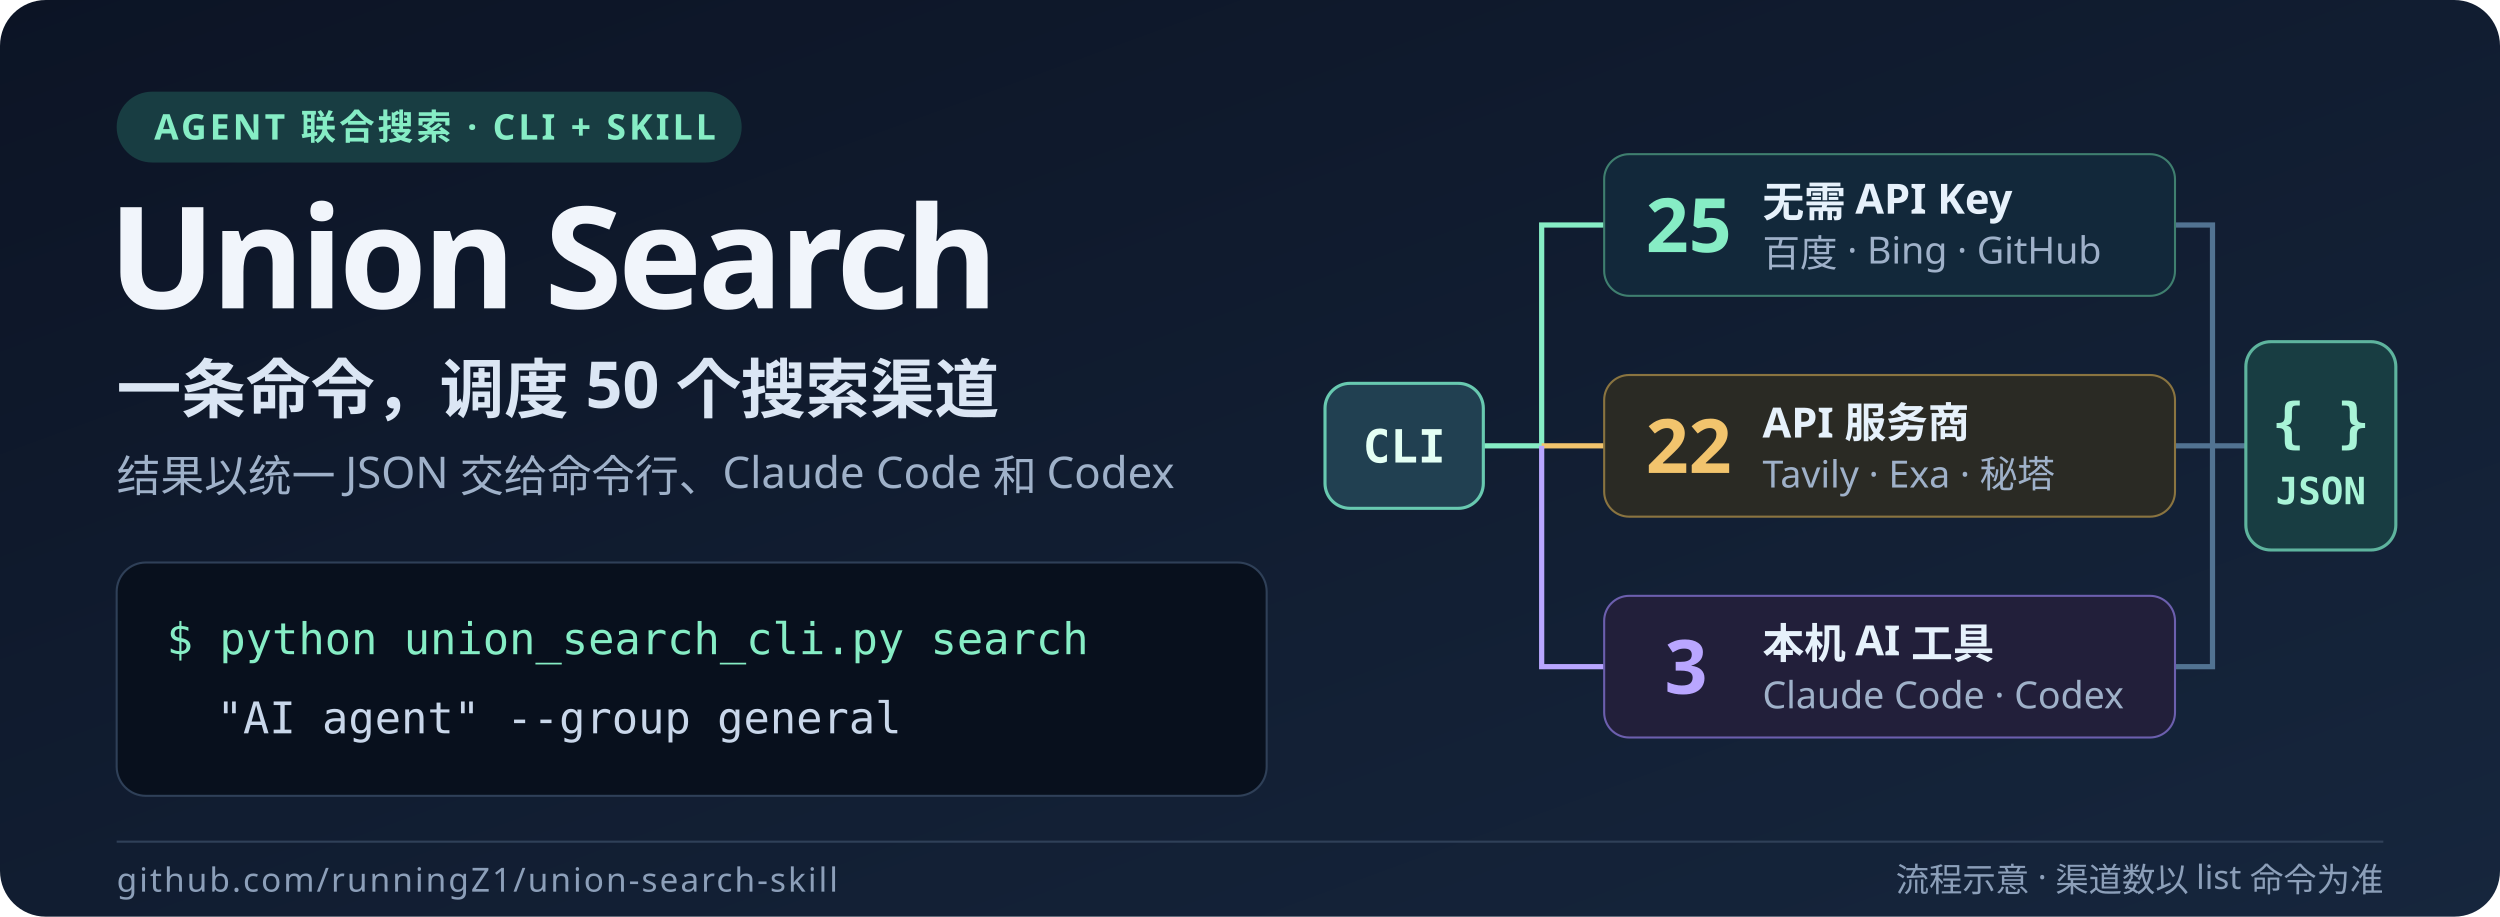
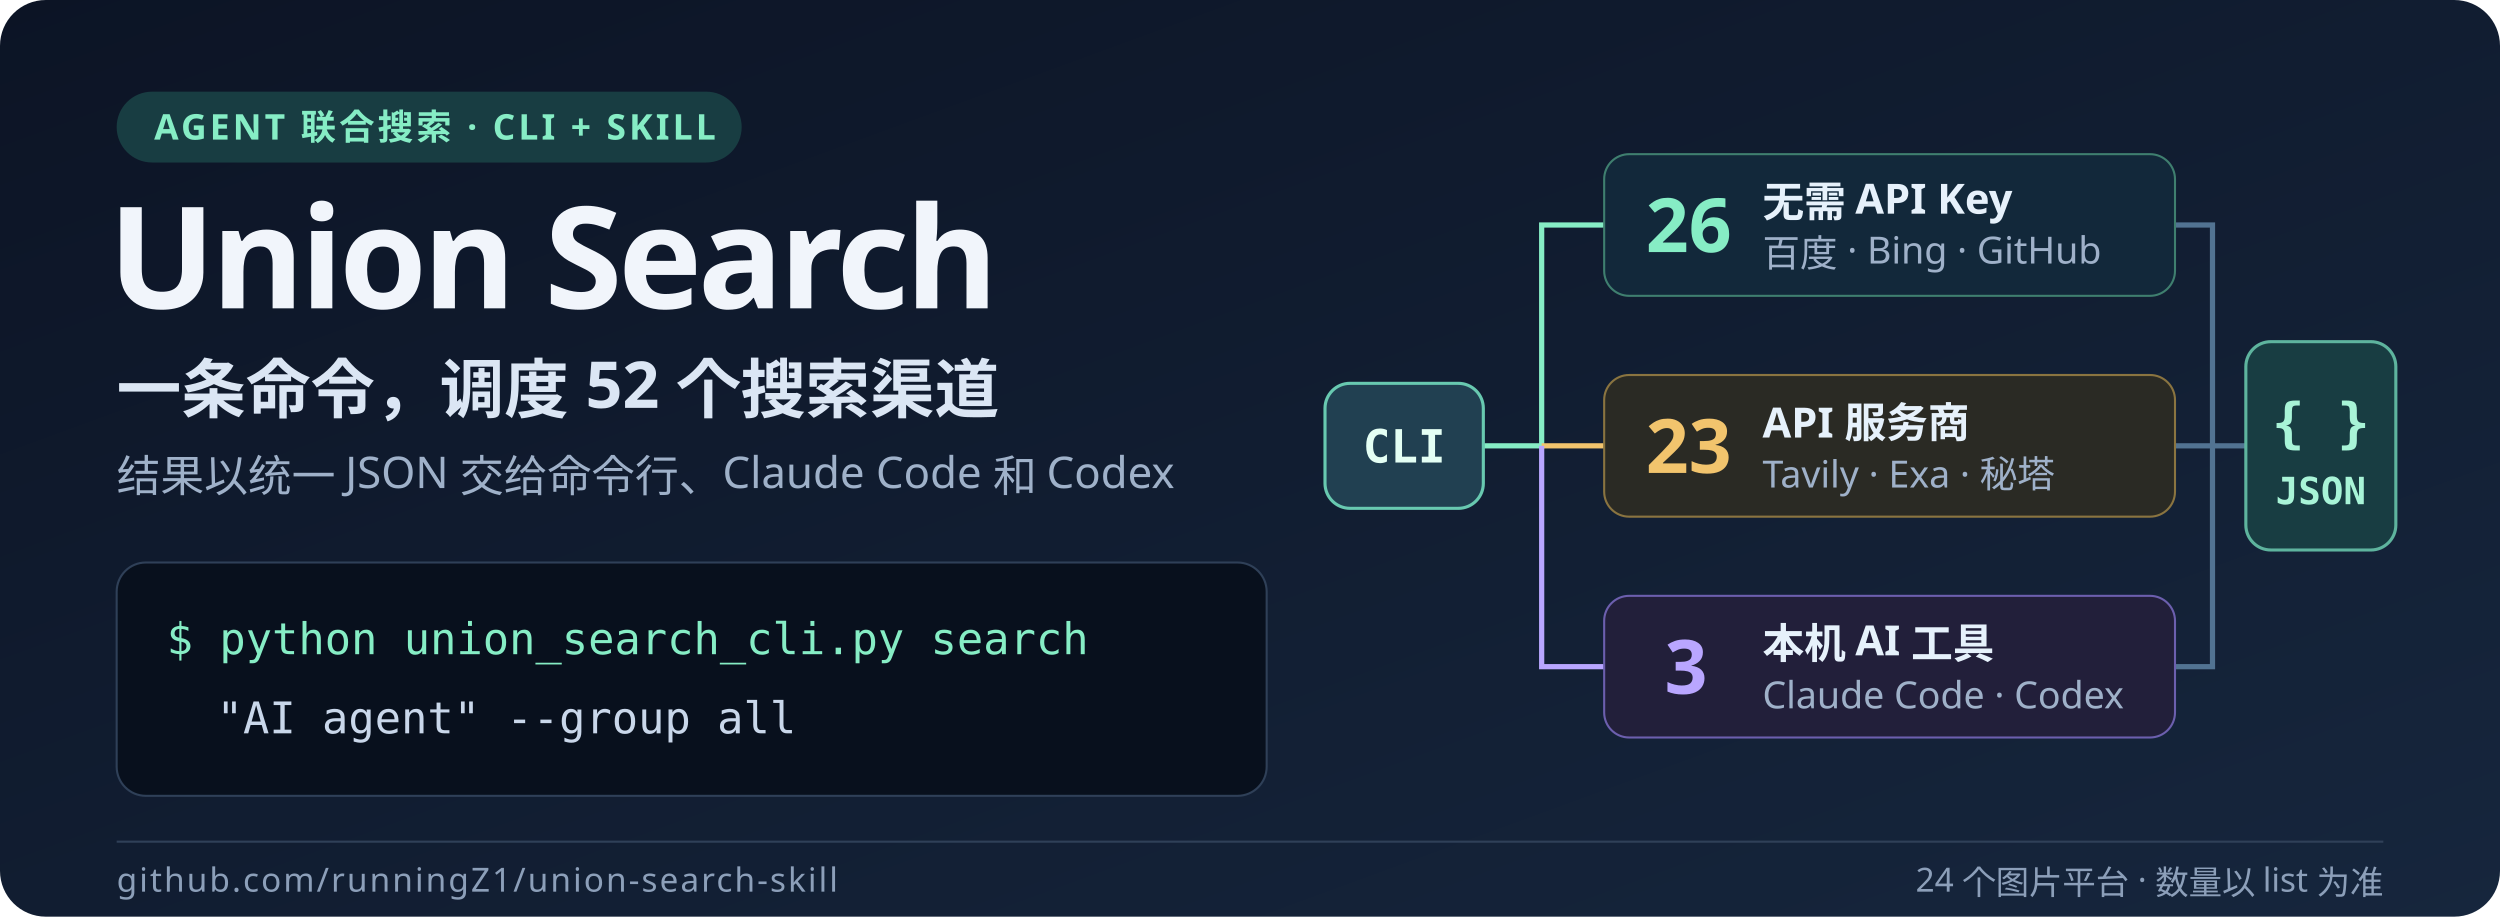
<svg xmlns="http://www.w3.org/2000/svg" width="1200" height="440" viewBox="0 0 1200 440" role="img" aria-labelledby="title desc">
  <defs>
    <linearGradient id="bg" x2="1" y2="1">
      <stop stop-color="#0c1425" />
      <stop offset="1" stop-color="#16263d" />
    </linearGradient>
  </defs>
  <rect width="1200" height="440" rx="22" fill="url(#bg)" />
  <g id="title-block" font-family="Segoe UI,PingFang SC,Microsoft YaHei,sans-serif">
    <rect x="56" y="44" width="300" height="34" rx="17" fill="#183d42" />
    <text x="74" y="67" fill="#86edc5" font-size="17" font-weight="600" letter-spacing="1.5">AGENT 联合搜索 · CLI + SKILL</text>
    <text x="52" y="148" fill="#f1f5fb" font-size="68" font-weight="700" letter-spacing="-2">Union Search</text>
-     <text x="56" y="198" fill="#dbe6f4" font-size="31" font-weight="600">一条命令，调度 50 个搜索渠道</text>
+     <text x="56" y="198" fill="#dbe6f4" font-size="31" font-weight="600">一条命令，调度 52 个搜索渠道</text>
    <text x="56" y="236" fill="#9fb1c9" font-size="21">结果以统一 JSON 交给命令行、Claude Code 和 Codex</text>
  </g>
  <g id="command" font-family="Consolas,ui-monospace,monospace">
    <rect x="56" y="270" width="552" height="112" rx="14" fill="#08101d" stroke="#2f4058" />
    <text x="80" y="314" fill="#86edc5" font-size="21">$ python union_search_cli.py search</text>
-     <text x="104" y="352" fill="#c9d7ea" font-size="21">"AI agent" --group general</text>
+     <text x="104" y="352" fill="#c9d7ea" font-size="21">"AI agent" --group all</text>
  </g>
  <g id="routing" font-family="Segoe UI,PingFang SC,Microsoft YaHei,sans-serif">
    <g fill="none" stroke-width="2.5">
      <path d="M712 214H740V108H770" stroke="#86edc5" />
      <path d="M740 214H770" stroke="#f2c46d" />
      <path d="M740 214V320H770" stroke="#b9a6ff" />
      <path d="M1044 108H1062V214M1044 214H1062M1044 320H1062V214H1078" stroke="#527392" />
    </g>
    <rect x="636" y="184" width="76" height="60" rx="12" fill="#214051" stroke="#68c9b0" stroke-width="1.5" />
    <text x="674" y="222" text-anchor="middle" fill="#e4fff4" font-family="Consolas,monospace" font-size="22" font-weight="600">CLI</text>
    <rect x="770" y="74" width="274" height="68" rx="12" fill="#12283a" stroke="#3f7f6f" />
-     <text x="790" y="121" fill="#86edc5" font-size="36" font-weight="700">25</text>
+     <text x="790" y="121" fill="#86edc5" font-size="36" font-weight="700">26</text>
    <text x="846" y="104" fill="#e6f1fb" font-size="20" font-weight="600">无需 API Key</text>
    <text x="846" y="128" fill="#9fb1c9" font-size="18">百度 · Bing · GitHub</text>
    <rect x="770" y="180" width="274" height="68" rx="12" fill="#2a2a24" stroke="#8a7440" />
-     <text x="790" y="227" fill="#f2c46d" font-size="36" font-weight="700">22</text>
+     <text x="790" y="227" fill="#f2c46d" font-size="36" font-weight="700">23</text>
    <text x="846" y="210" fill="#e6f1fb" font-size="20" font-weight="600">API 服务商</text>
    <text x="846" y="234" fill="#9fb1c9" font-size="18">Tavily · Exa · 秘塔</text>
    <rect x="770" y="286" width="274" height="68" rx="12" fill="#221f3a" stroke="#6c5fae" />
    <text x="799" y="333" fill="#b9a6ff" font-size="36" font-weight="700">3</text>
    <text x="846" y="316" fill="#e6f1fb" font-size="20" font-weight="600">本机 AI 工具</text>
    <text x="846" y="340" fill="#9fb1c9" font-size="18">Claude Code · Codex</text>
    <rect x="1078" y="164" width="72" height="100" rx="12" fill="#183d42" stroke="#5eb49e" stroke-width="1.5" />
    <text x="1114" y="212" text-anchor="middle" fill="#a8f4d7" font-family="Consolas,monospace" font-size="26" font-weight="700">{ }</text>
    <text x="1114" y="242" text-anchor="middle" fill="#a8f4d7" font-family="Consolas,monospace" font-size="18" font-weight="600">JSON</text>
  </g>
  <g font-family="Segoe UI,PingFang SC,Microsoft YaHei,sans-serif">
    <path d="M56 404H1144" stroke="#2f4058" />
    <text x="56" y="428" fill="#8c9fb9" font-size="16" letter-spacing="1">github.com/runningZ1/union-search-skill</text>
-     <text x="1144" y="428" text-anchor="end" fill="#8c9fb9" font-size="16">流程示意 · 渠道数以 list 命令为准</text>
+     <text x="1144" y="428" text-anchor="end" fill="#8c9fb9" font-size="16">24 个图片平台 · 数量以 list 为准</text>
  </g>
</svg>
